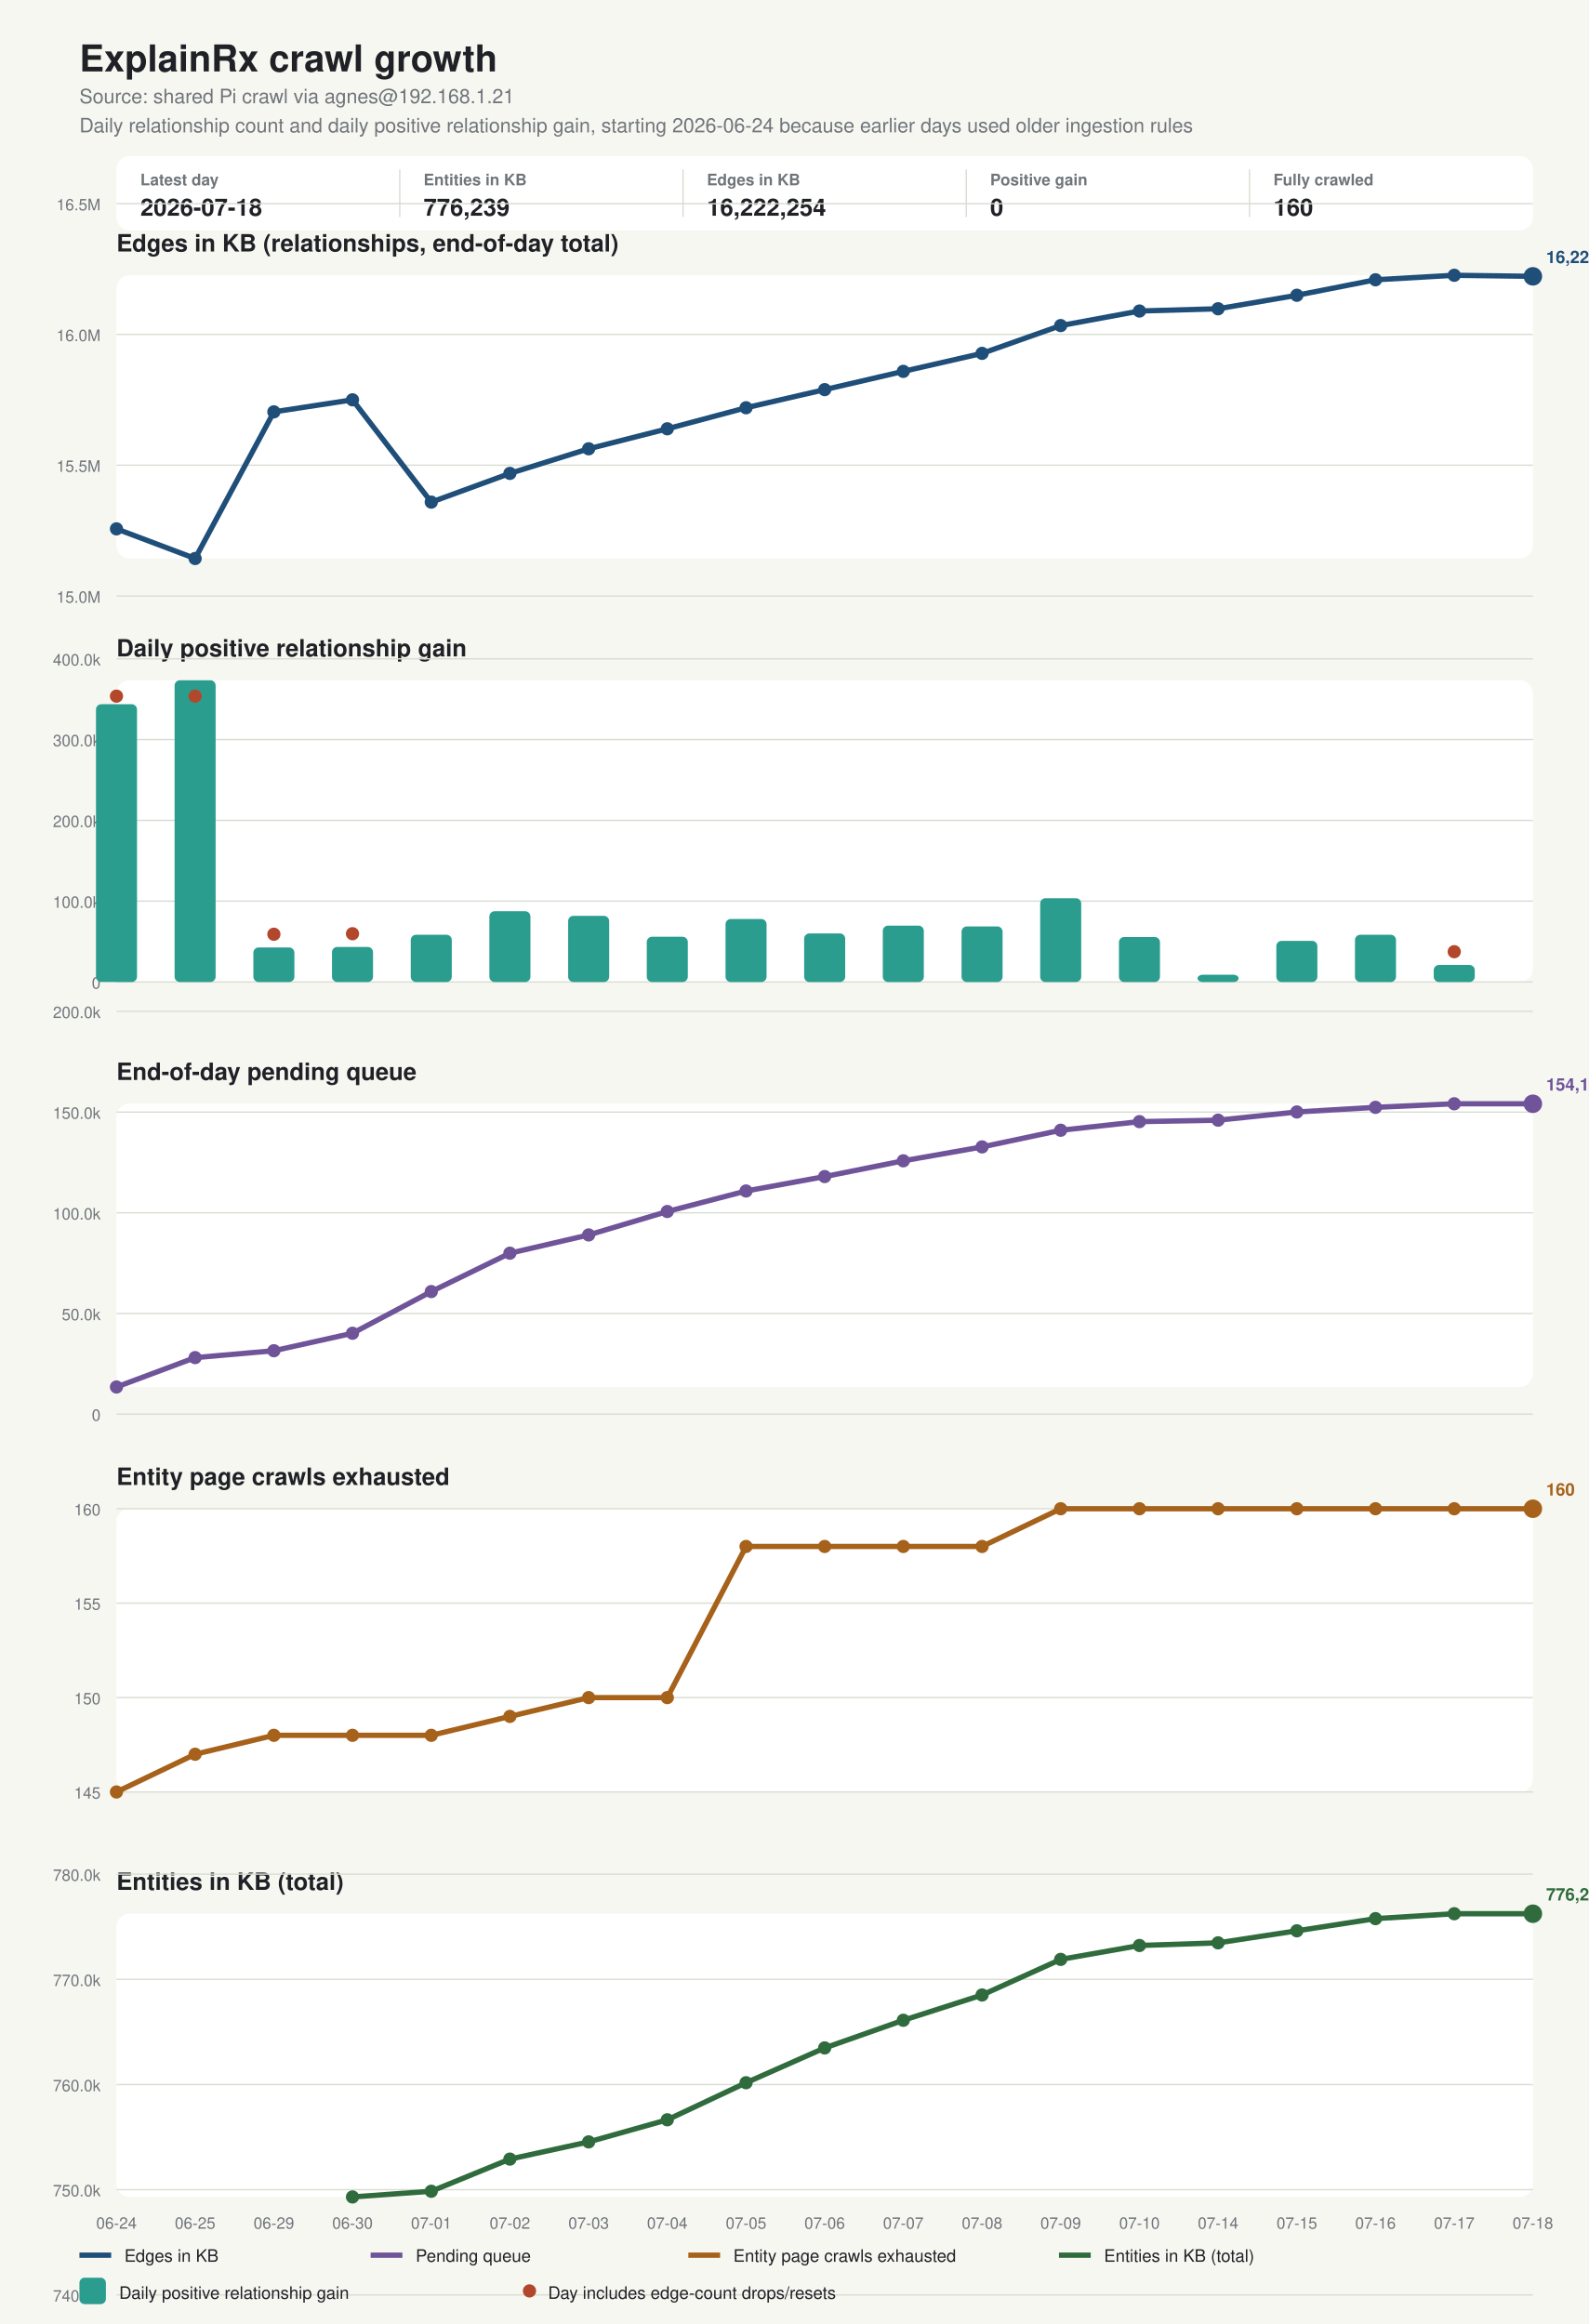
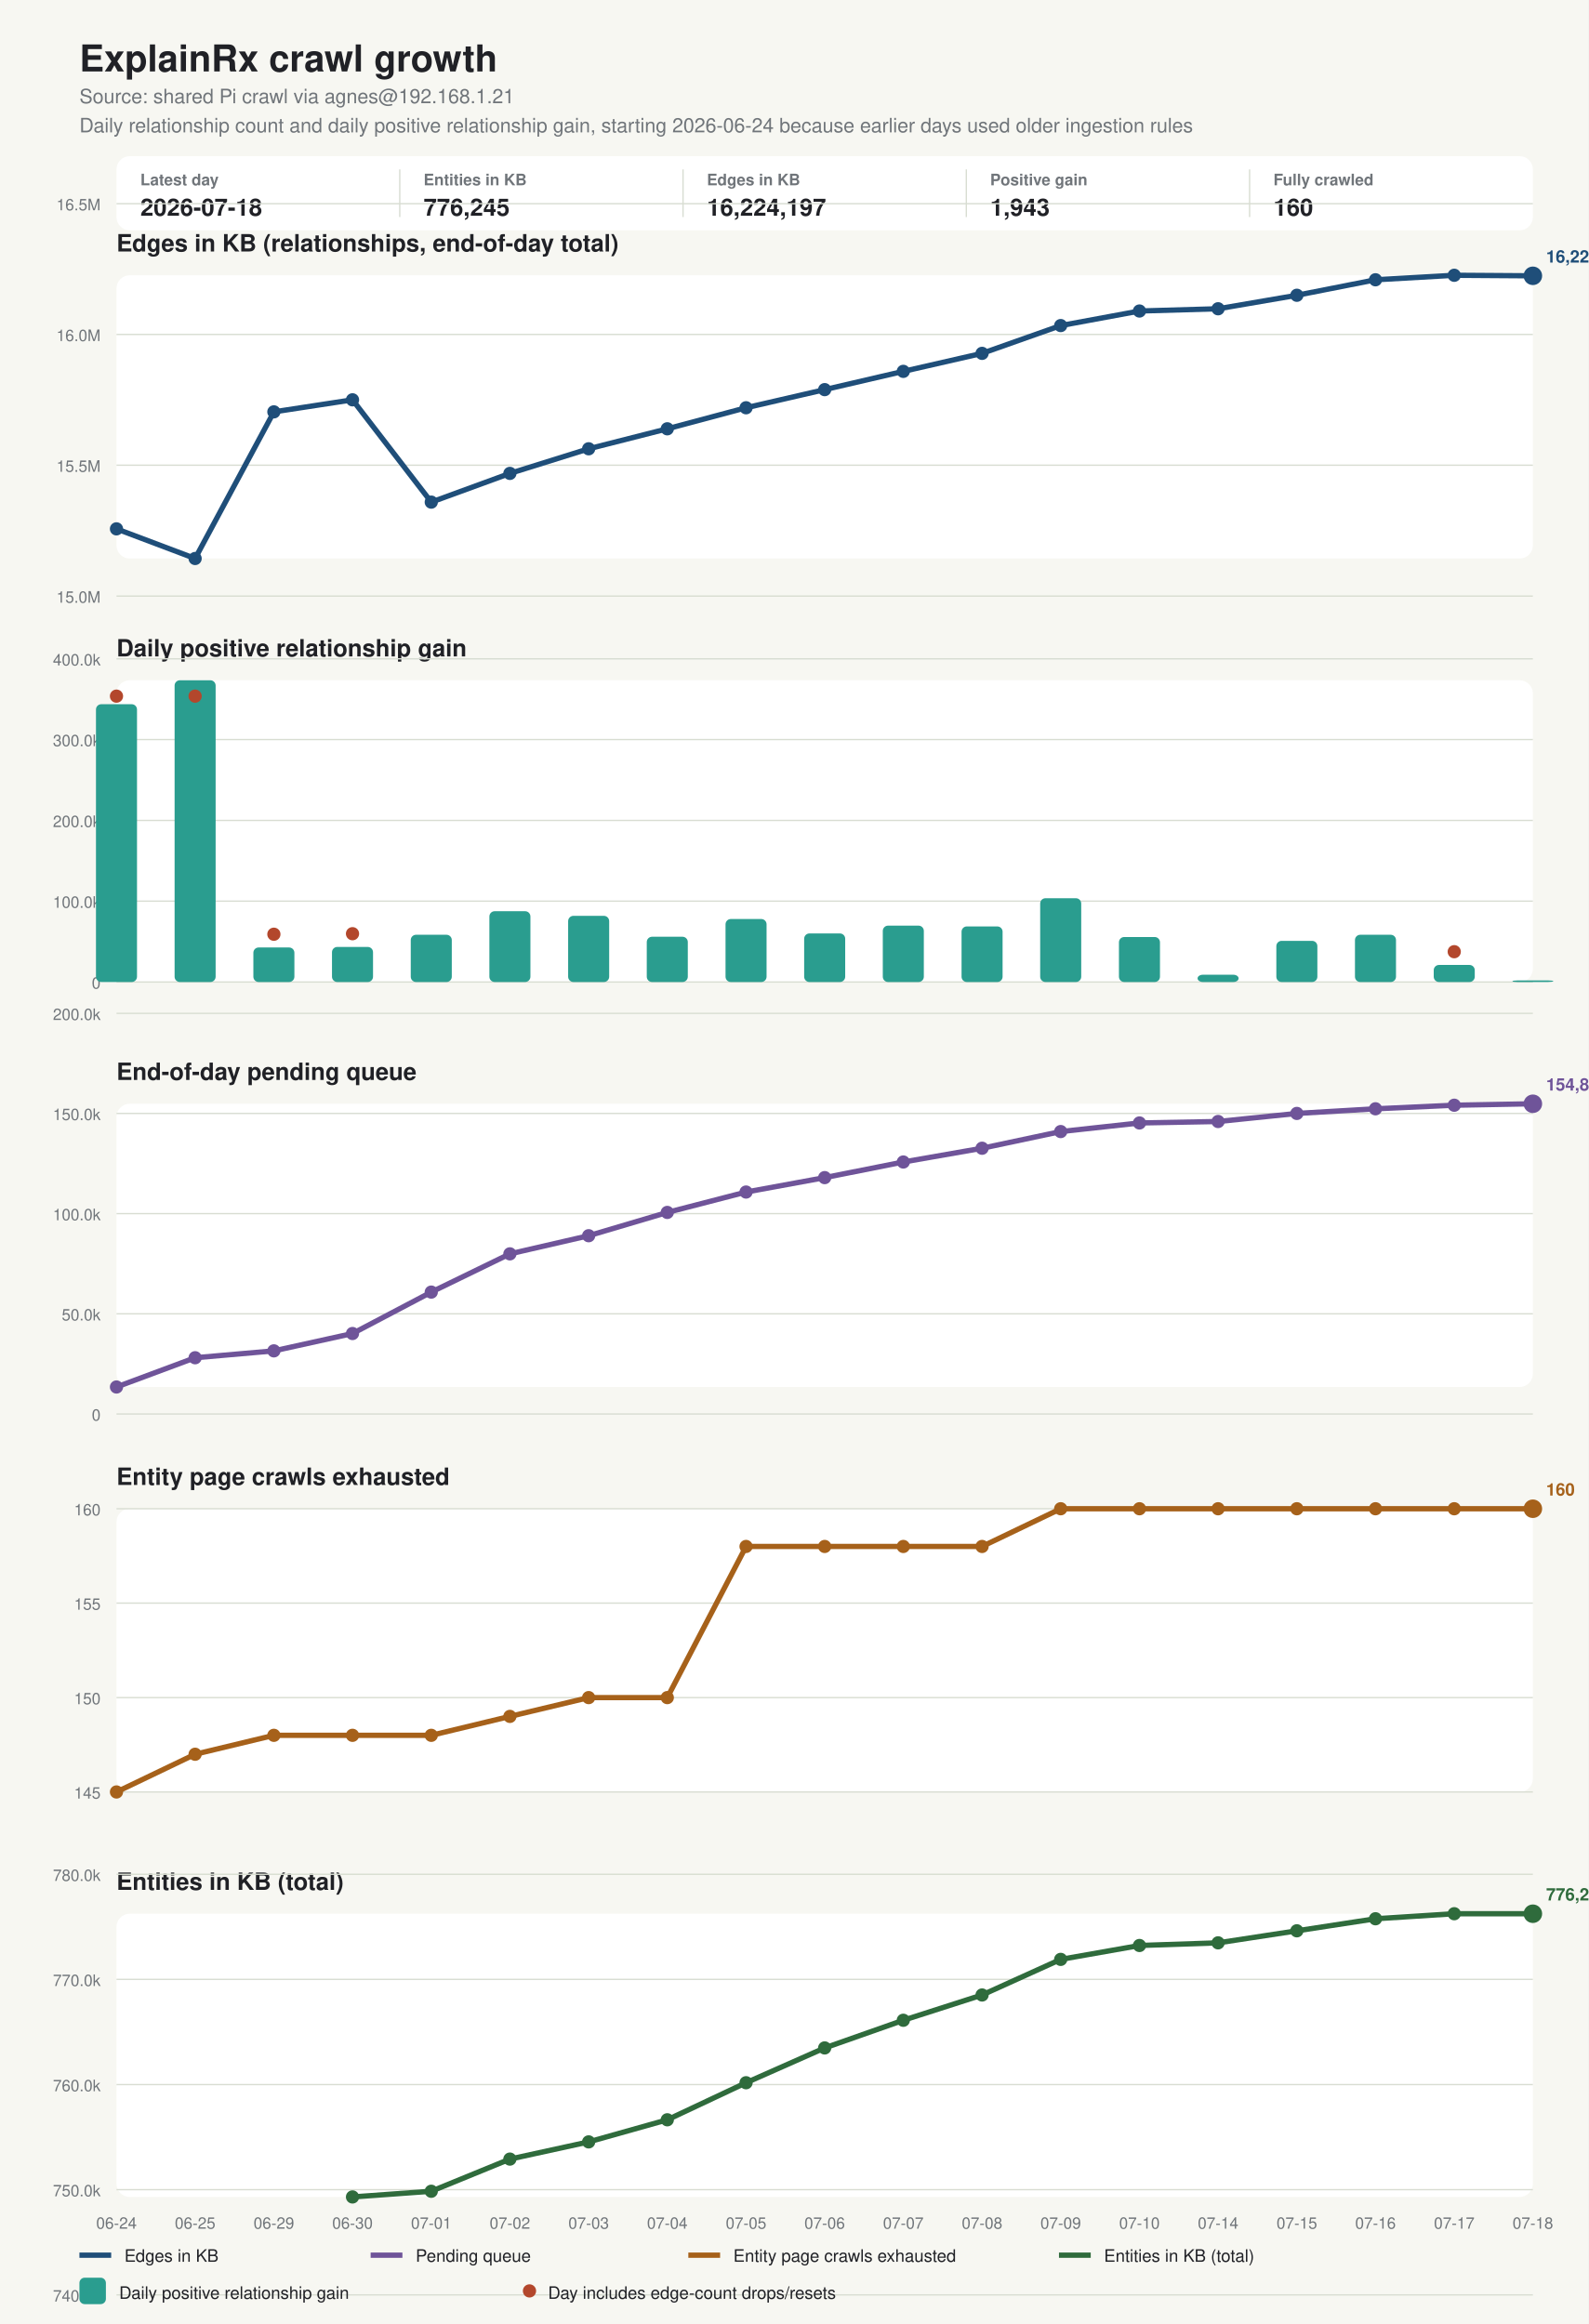
<svg xmlns="http://www.w3.org/2000/svg" width="1200" height="1756" viewBox="0 0 1200 1756">
  <rect width="100%" height="100%" fill="#f7f7f2" />
  <text x="60" y="54" font-family="Helvetica, Arial, sans-serif" font-size="28" font-weight="700" fill="#202126">ExplainRx crawl growth</text>
  <text x="60" y="78" font-family="Helvetica, Arial, sans-serif" font-size="15" fill="#70757a">Source: shared Pi crawl via agnes@192.168.1.21</text>
  <text x="60" y="100" font-family="Helvetica, Arial, sans-serif" font-size="15" fill="#70757a">Daily relationship count and daily positive relationship gain, starting 2026-06-24 because earlier days used older ingestion rules</text>
  <rect x="88" y="118" width="1070" height="56" fill="#ffffff" rx="10" />
  <rect x="88" y="208" width="1070" height="214" fill="#ffffff" rx="10" />
  <rect x="88" y="514" width="1070" height="228" fill="#ffffff" rx="10" />
  <rect x="88" y="834" width="1070" height="214" fill="#ffffff" rx="10" />
  <rect x="88" y="1140" width="1070" height="214" fill="#ffffff" rx="10" />
  <rect x="88" y="1446" width="1070" height="214" fill="#ffffff" rx="10" />
  <text x="88" y="190" font-family="Helvetica, Arial, sans-serif" font-size="18" font-weight="700" fill="#202126">Edges in KB (relationships, end-of-day total)</text>
  <text x="88" y="496" font-family="Helvetica, Arial, sans-serif" font-size="18" font-weight="700" fill="#202126">Daily positive relationship gain</text>
  <text x="88" y="816" font-family="Helvetica, Arial, sans-serif" font-size="18" font-weight="700" fill="#202126">End-of-day pending queue</text>
  <text x="88" y="1122" font-family="Helvetica, Arial, sans-serif" font-size="18" font-weight="700" fill="#202126">Entity page crawls exhausted</text>
  <text x="88" y="1428" font-family="Helvetica, Arial, sans-serif" font-size="18" font-weight="700" fill="#202126">Entities in KB (total)</text>
  <text x="106.0" y="140" font-family="Helvetica, Arial, sans-serif" font-size="12" font-weight="700" fill="#70757a">Latest day</text>
  <text x="106.0" y="163" font-family="Helvetica, Arial, sans-serif" font-size="18" font-weight="700" fill="#202126">2026-07-18</text>
  <line x1="302.0" y1="128" x2="302.0" y2="164" stroke="#d8ddd2" stroke-width="1" />
  <text x="320.0" y="140" font-family="Helvetica, Arial, sans-serif" font-size="12" font-weight="700" fill="#70757a">Entities in KB</text>
-   <text x="320.0" y="163" font-family="Helvetica, Arial, sans-serif" font-size="18" font-weight="700" fill="#202126">776,239</text>
+   <text x="320.0" y="163" font-family="Helvetica, Arial, sans-serif" font-size="18" font-weight="700" fill="#202126">776,245</text>
  <line x1="516.0" y1="128" x2="516.0" y2="164" stroke="#d8ddd2" stroke-width="1" />
  <text x="534.0" y="140" font-family="Helvetica, Arial, sans-serif" font-size="12" font-weight="700" fill="#70757a">Edges in KB</text>
-   <text x="534.0" y="163" font-family="Helvetica, Arial, sans-serif" font-size="18" font-weight="700" fill="#202126">16,222,254</text>
+   <text x="534.0" y="163" font-family="Helvetica, Arial, sans-serif" font-size="18" font-weight="700" fill="#202126">16,224,197</text>
  <line x1="730.0" y1="128" x2="730.0" y2="164" stroke="#d8ddd2" stroke-width="1" />
  <text x="748.0" y="140" font-family="Helvetica, Arial, sans-serif" font-size="12" font-weight="700" fill="#70757a">Positive gain</text>
-   <text x="748.0" y="163" font-family="Helvetica, Arial, sans-serif" font-size="18" font-weight="700" fill="#202126">0</text>
+   <text x="748.0" y="163" font-family="Helvetica, Arial, sans-serif" font-size="18" font-weight="700" fill="#202126">1,943</text>
  <line x1="944.0" y1="128" x2="944.0" y2="164" stroke="#d8ddd2" stroke-width="1" />
  <text x="962.0" y="140" font-family="Helvetica, Arial, sans-serif" font-size="12" font-weight="700" fill="#70757a">Fully crawled</text>
  <text x="962.0" y="163" font-family="Helvetica, Arial, sans-serif" font-size="18" font-weight="700" fill="#202126">160</text>
  <line x1="88" y1="450.4" x2="1158" y2="450.4" stroke="#d8ddd2" stroke-width="1" />
  <text x="76" y="455.4" text-anchor="end" font-family="Helvetica, Arial, sans-serif" font-size="12" fill="#70757a">15.0M</text>
  <line x1="88" y1="351.5" x2="1158" y2="351.5" stroke="#d8ddd2" stroke-width="1" />
  <text x="76" y="356.5" text-anchor="end" font-family="Helvetica, Arial, sans-serif" font-size="12" fill="#70757a">15.5M</text>
  <line x1="88" y1="252.7" x2="1158" y2="252.7" stroke="#d8ddd2" stroke-width="1" />
  <text x="76" y="257.7" text-anchor="end" font-family="Helvetica, Arial, sans-serif" font-size="12" fill="#70757a">16.0M</text>
  <line x1="88" y1="153.9" x2="1158" y2="153.9" stroke="#d8ddd2" stroke-width="1" />
  <text x="76" y="158.9" text-anchor="end" font-family="Helvetica, Arial, sans-serif" font-size="12" fill="#70757a">16.5M</text>
  <line x1="88" y1="742.0" x2="1158" y2="742.0" stroke="#d8ddd2" stroke-width="1" />
  <text x="76" y="747.0" text-anchor="end" font-family="Helvetica, Arial, sans-serif" font-size="12" fill="#70757a">0</text>
  <line x1="88" y1="680.9" x2="1158" y2="680.9" stroke="#d8ddd2" stroke-width="1" />
  <text x="76" y="685.9" text-anchor="end" font-family="Helvetica, Arial, sans-serif" font-size="12" fill="#70757a">100.0k</text>
  <line x1="88" y1="619.9" x2="1158" y2="619.9" stroke="#d8ddd2" stroke-width="1" />
  <text x="76" y="624.9" text-anchor="end" font-family="Helvetica, Arial, sans-serif" font-size="12" fill="#70757a">200.0k</text>
  <line x1="88" y1="558.8" x2="1158" y2="558.8" stroke="#d8ddd2" stroke-width="1" />
  <text x="76" y="563.8" text-anchor="end" font-family="Helvetica, Arial, sans-serif" font-size="12" fill="#70757a">300.0k</text>
  <line x1="88" y1="497.8" x2="1158" y2="497.8" stroke="#d8ddd2" stroke-width="1" />
  <text x="76" y="502.8" text-anchor="end" font-family="Helvetica, Arial, sans-serif" font-size="12" fill="#70757a">400.0k</text>
-   <line x1="88" y1="1068.5" x2="1158" y2="1068.5" stroke="#d8ddd2" stroke-width="1" />
-   <text x="76" y="1073.5" text-anchor="end" font-family="Helvetica, Arial, sans-serif" font-size="12" fill="#70757a">0</text>
-   <line x1="88" y1="992.5" x2="1158" y2="992.5" stroke="#d8ddd2" stroke-width="1" />
-   <text x="76" y="997.5" text-anchor="end" font-family="Helvetica, Arial, sans-serif" font-size="12" fill="#70757a">50.0k</text>
-   <line x1="88" y1="916.4" x2="1158" y2="916.4" stroke="#d8ddd2" stroke-width="1" />
-   <text x="76" y="921.4" text-anchor="end" font-family="Helvetica, Arial, sans-serif" font-size="12" fill="#70757a">100.0k</text>
-   <line x1="88" y1="840.3" x2="1158" y2="840.3" stroke="#d8ddd2" stroke-width="1" />
-   <text x="76" y="845.3" text-anchor="end" font-family="Helvetica, Arial, sans-serif" font-size="12" fill="#70757a">150.0k</text>
-   <line x1="88" y1="764.2" x2="1158" y2="764.2" stroke="#d8ddd2" stroke-width="1" />
-   <text x="76" y="769.2" text-anchor="end" font-family="Helvetica, Arial, sans-serif" font-size="12" fill="#70757a">200.0k</text>
+   <line x1="88" y1="1068.4" x2="1158" y2="1068.4" stroke="#d8ddd2" stroke-width="1" />
+   <text x="76" y="1073.4" text-anchor="end" font-family="Helvetica, Arial, sans-serif" font-size="12" fill="#70757a">0</text>
+   <line x1="88" y1="992.7" x2="1158" y2="992.7" stroke="#d8ddd2" stroke-width="1" />
+   <text x="76" y="997.7" text-anchor="end" font-family="Helvetica, Arial, sans-serif" font-size="12" fill="#70757a">50.0k</text>
+   <line x1="88" y1="917.0" x2="1158" y2="917.0" stroke="#d8ddd2" stroke-width="1" />
+   <text x="76" y="922.0" text-anchor="end" font-family="Helvetica, Arial, sans-serif" font-size="12" fill="#70757a">100.0k</text>
+   <line x1="88" y1="841.3" x2="1158" y2="841.3" stroke="#d8ddd2" stroke-width="1" />
+   <text x="76" y="846.3" text-anchor="end" font-family="Helvetica, Arial, sans-serif" font-size="12" fill="#70757a">150.0k</text>
+   <line x1="88" y1="765.7" x2="1158" y2="765.7" stroke="#d8ddd2" stroke-width="1" />
+   <text x="76" y="770.7" text-anchor="end" font-family="Helvetica, Arial, sans-serif" font-size="12" fill="#70757a">200.0k</text>
  <line x1="88" y1="1354.0" x2="1158" y2="1354.0" stroke="#d8ddd2" stroke-width="1" />
  <text x="76" y="1359.0" text-anchor="end" font-family="Helvetica, Arial, sans-serif" font-size="12" fill="#70757a">145</text>
  <line x1="88" y1="1282.7" x2="1158" y2="1282.7" stroke="#d8ddd2" stroke-width="1" />
  <text x="76" y="1287.7" text-anchor="end" font-family="Helvetica, Arial, sans-serif" font-size="12" fill="#70757a">150</text>
  <line x1="88" y1="1211.3" x2="1158" y2="1211.3" stroke="#d8ddd2" stroke-width="1" />
  <text x="76" y="1216.3" text-anchor="end" font-family="Helvetica, Arial, sans-serif" font-size="12" fill="#70757a">155</text>
  <line x1="88" y1="1140.0" x2="1158" y2="1140.0" stroke="#d8ddd2" stroke-width="1" />
  <text x="76" y="1145.0" text-anchor="end" font-family="Helvetica, Arial, sans-serif" font-size="12" fill="#70757a">160</text>
  <line x1="88" y1="1734.0" x2="1158" y2="1734.0" stroke="#d8ddd2" stroke-width="1" />
  <text x="76" y="1739.0" text-anchor="end" font-family="Helvetica, Arial, sans-serif" font-size="12" fill="#70757a">740.0k</text>
  <line x1="88" y1="1654.5" x2="1158" y2="1654.5" stroke="#d8ddd2" stroke-width="1" />
  <text x="76" y="1659.5" text-anchor="end" font-family="Helvetica, Arial, sans-serif" font-size="12" fill="#70757a">750.0k</text>
  <line x1="88" y1="1575.1" x2="1158" y2="1575.1" stroke="#d8ddd2" stroke-width="1" />
  <text x="76" y="1580.1" text-anchor="end" font-family="Helvetica, Arial, sans-serif" font-size="12" fill="#70757a">760.0k</text>
  <line x1="88" y1="1495.6" x2="1158" y2="1495.6" stroke="#d8ddd2" stroke-width="1" />
  <text x="76" y="1500.6" text-anchor="end" font-family="Helvetica, Arial, sans-serif" font-size="12" fill="#70757a">770.0k</text>
-   <line x1="88" y1="1416.1" x2="1158" y2="1416.1" stroke="#d8ddd2" stroke-width="1" />
-   <text x="76" y="1421.1" text-anchor="end" font-family="Helvetica, Arial, sans-serif" font-size="12" fill="#70757a">780.0k</text>
-   <path d="M 88.0 399.6 L 147.4 422.0 L 206.9 311.2 L 266.3 302.1 L 325.8 379.4 L 385.2 357.7 L 444.7 339.1 L 504.1 324.0 L 563.6 308.1 L 623.0 294.4 L 682.4 280.6 L 741.9 267.0 L 801.3 246.0 L 860.8 235.0 L 920.2 233.3 L 979.7 223.1 L 1039.1 211.4 L 1098.6 208.0 L 1158.0 208.8" fill="none" stroke="#1f4e79" stroke-width="4" stroke-linecap="round" stroke-linejoin="round" />
+   <line x1="88" y1="1416.2" x2="1158" y2="1416.2" stroke="#d8ddd2" stroke-width="1" />
+   <text x="76" y="1421.2" text-anchor="end" font-family="Helvetica, Arial, sans-serif" font-size="12" fill="#70757a">780.0k</text>
+   <path d="M 88.0 399.6 L 147.4 422.0 L 206.9 311.2 L 266.3 302.1 L 325.8 379.4 L 385.2 357.7 L 444.7 339.1 L 504.1 324.0 L 563.6 308.1 L 623.0 294.4 L 682.4 280.6 L 741.9 267.0 L 801.3 246.0 L 860.8 235.0 L 920.2 233.3 L 979.7 223.1 L 1039.1 211.4 L 1098.6 208.0 L 1158.0 208.4" fill="none" stroke="#1f4e79" stroke-width="4" stroke-linecap="round" stroke-linejoin="round" />
  <circle cx="88.0" cy="399.6" r="5" fill="#1f4e79" />
  <circle cx="147.4" cy="422.0" r="5" fill="#1f4e79" />
  <circle cx="206.9" cy="311.2" r="5" fill="#1f4e79" />
  <circle cx="266.3" cy="302.1" r="5" fill="#1f4e79" />
  <circle cx="325.8" cy="379.4" r="5" fill="#1f4e79" />
  <circle cx="385.2" cy="357.7" r="5" fill="#1f4e79" />
  <circle cx="444.7" cy="339.1" r="5" fill="#1f4e79" />
  <circle cx="504.1" cy="324.0" r="5" fill="#1f4e79" />
  <circle cx="563.6" cy="308.1" r="5" fill="#1f4e79" />
  <circle cx="623.0" cy="294.4" r="5" fill="#1f4e79" />
  <circle cx="682.4" cy="280.6" r="5" fill="#1f4e79" />
  <circle cx="741.9" cy="267.0" r="5" fill="#1f4e79" />
  <circle cx="801.3" cy="246.0" r="5" fill="#1f4e79" />
  <circle cx="860.8" cy="235.0" r="5" fill="#1f4e79" />
  <circle cx="920.2" cy="233.3" r="5" fill="#1f4e79" />
  <circle cx="979.7" cy="223.1" r="5" fill="#1f4e79" />
  <circle cx="1039.1" cy="211.4" r="5" fill="#1f4e79" />
  <circle cx="1098.6" cy="208.0" r="5" fill="#1f4e79" />
-   <circle cx="1158.0" cy="208.8" r="7" fill="#1f4e79" />
-   <text x="1168.0" y="198.8" font-family="Helvetica, Arial, sans-serif" font-size="13" font-weight="700" fill="#1f4e79">16,222,254</text>
+   <circle cx="1158.0" cy="208.4" r="7" fill="#1f4e79" />
+   <text x="1168.0" y="198.4" font-family="Helvetica, Arial, sans-serif" font-size="13" font-weight="700" fill="#1f4e79">16,224,197</text>
  <rect x="72.5" y="532.1" width="31" height="209.9" rx="4" fill="#2a9d8f" />
  <circle cx="88.0" cy="526.0" r="5" fill="#b3472c" />
  <rect x="131.9" y="514.0" width="31" height="228.0" rx="4" fill="#2a9d8f" />
  <circle cx="147.4" cy="526.0" r="5" fill="#b3472c" />
  <rect x="191.4" y="715.9" width="31" height="26.1" rx="4" fill="#2a9d8f" />
  <circle cx="206.9" cy="705.9" r="5" fill="#b3472c" />
  <rect x="250.8" y="715.5" width="31" height="26.5" rx="4" fill="#2a9d8f" />
  <circle cx="266.3" cy="705.5" r="5" fill="#b3472c" />
  <rect x="310.3" y="706.3" width="31" height="35.7" rx="4" fill="#2a9d8f" />
  <rect x="369.7" y="688.5" width="31" height="53.5" rx="4" fill="#2a9d8f" />
  <rect x="429.2" y="692.0" width="31" height="50.0" rx="4" fill="#2a9d8f" />
  <rect x="488.6" y="707.8" width="31" height="34.2" rx="4" fill="#2a9d8f" />
  <rect x="548.1" y="694.4" width="31" height="47.6" rx="4" fill="#2a9d8f" />
  <rect x="607.5" y="705.3" width="31" height="36.7" rx="4" fill="#2a9d8f" />
  <rect x="666.9" y="699.4" width="31" height="42.6" rx="4" fill="#2a9d8f" />
  <rect x="726.4" y="700.0" width="31" height="42.0" rx="4" fill="#2a9d8f" />
  <rect x="785.8" y="678.7" width="31" height="63.3" rx="4" fill="#2a9d8f" />
  <rect x="845.3" y="708.0" width="31" height="34.0" rx="4" fill="#2a9d8f" />
  <rect x="904.7" y="736.5" width="31" height="5.5" rx="4" fill="#2a9d8f" />
  <rect x="964.2" y="710.9" width="31" height="31.1" rx="4" fill="#2a9d8f" />
  <rect x="1023.6" y="706.3" width="31" height="35.7" rx="4" fill="#2a9d8f" />
  <rect x="1083.1" y="729.1" width="31" height="12.9" rx="4" fill="#2a9d8f" />
  <circle cx="1098.6" cy="719.1" r="5" fill="#b3472c" />
-   <rect x="1142.5" y="742.0" width="31" height="0.0" rx="4" fill="#2a9d8f" />
-   <path d="M 88.0 1048.0 L 147.4 1025.8 L 206.9 1020.6 L 266.3 1007.4 L 325.8 975.9 L 385.2 946.9 L 444.7 933.1 L 504.1 915.4 L 563.6 899.9 L 623.0 889.0 L 682.4 877.1 L 741.9 866.6 L 801.3 854.0 L 860.8 847.5 L 920.2 846.4 L 979.7 840.2 L 1039.1 836.7 L 1098.6 834.0 L 1158.0 834.0" fill="none" stroke="#6f5499" stroke-width="4" stroke-linecap="round" stroke-linejoin="round" />
+   <rect x="1142.5" y="740.8" width="31" height="1.2" rx="4" fill="#2a9d8f" />
+   <path d="M 88.0 1048.0 L 147.4 1025.9 L 206.9 1020.7 L 266.3 1007.6 L 325.8 976.3 L 385.2 947.4 L 444.7 933.7 L 504.1 916.1 L 563.6 900.7 L 623.0 889.8 L 682.4 878.0 L 741.9 867.6 L 801.3 855.0 L 860.8 848.5 L 920.2 847.4 L 979.7 841.3 L 1039.1 837.8 L 1098.6 835.1 L 1158.0 834.0" fill="none" stroke="#6f5499" stroke-width="4" stroke-linecap="round" stroke-linejoin="round" />
  <circle cx="88.0" cy="1048.0" r="5" fill="#6f5499" />
-   <circle cx="147.4" cy="1025.8" r="5" fill="#6f5499" />
-   <circle cx="206.9" cy="1020.6" r="5" fill="#6f5499" />
-   <circle cx="266.3" cy="1007.4" r="5" fill="#6f5499" />
-   <circle cx="325.8" cy="975.9" r="5" fill="#6f5499" />
-   <circle cx="385.2" cy="946.9" r="5" fill="#6f5499" />
-   <circle cx="444.7" cy="933.1" r="5" fill="#6f5499" />
-   <circle cx="504.1" cy="915.4" r="5" fill="#6f5499" />
-   <circle cx="563.6" cy="899.9" r="5" fill="#6f5499" />
-   <circle cx="623.0" cy="889.0" r="5" fill="#6f5499" />
-   <circle cx="682.4" cy="877.1" r="5" fill="#6f5499" />
-   <circle cx="741.9" cy="866.6" r="5" fill="#6f5499" />
-   <circle cx="801.3" cy="854.0" r="5" fill="#6f5499" />
-   <circle cx="860.8" cy="847.5" r="5" fill="#6f5499" />
-   <circle cx="920.2" cy="846.4" r="5" fill="#6f5499" />
-   <circle cx="979.7" cy="840.2" r="5" fill="#6f5499" />
-   <circle cx="1039.1" cy="836.7" r="5" fill="#6f5499" />
-   <circle cx="1098.6" cy="834.0" r="5" fill="#6f5499" />
+   <circle cx="147.4" cy="1025.9" r="5" fill="#6f5499" />
+   <circle cx="206.9" cy="1020.7" r="5" fill="#6f5499" />
+   <circle cx="266.3" cy="1007.6" r="5" fill="#6f5499" />
+   <circle cx="325.8" cy="976.3" r="5" fill="#6f5499" />
+   <circle cx="385.2" cy="947.4" r="5" fill="#6f5499" />
+   <circle cx="444.7" cy="933.7" r="5" fill="#6f5499" />
+   <circle cx="504.1" cy="916.1" r="5" fill="#6f5499" />
+   <circle cx="563.6" cy="900.7" r="5" fill="#6f5499" />
+   <circle cx="623.0" cy="889.8" r="5" fill="#6f5499" />
+   <circle cx="682.4" cy="878.0" r="5" fill="#6f5499" />
+   <circle cx="741.9" cy="867.6" r="5" fill="#6f5499" />
+   <circle cx="801.3" cy="855.0" r="5" fill="#6f5499" />
+   <circle cx="860.8" cy="848.5" r="5" fill="#6f5499" />
+   <circle cx="920.2" cy="847.4" r="5" fill="#6f5499" />
+   <circle cx="979.7" cy="841.3" r="5" fill="#6f5499" />
+   <circle cx="1039.1" cy="837.8" r="5" fill="#6f5499" />
+   <circle cx="1098.6" cy="835.1" r="5" fill="#6f5499" />
  <circle cx="1158.0" cy="834.0" r="7" fill="#6f5499" />
-   <text x="1168.0" y="824.0" font-family="Helvetica, Arial, sans-serif" font-size="13" font-weight="700" fill="#6f5499">154,109</text>
+   <text x="1168.0" y="824.0" font-family="Helvetica, Arial, sans-serif" font-size="13" font-weight="700" fill="#6f5499">154,854</text>
  <path d="M 88.0 1354.0 L 147.4 1325.5 L 206.9 1311.2 L 266.3 1311.2 L 325.8 1311.2 L 385.2 1296.9 L 444.7 1282.7 L 504.1 1282.7 L 563.6 1168.5 L 623.0 1168.5 L 682.4 1168.5 L 741.9 1168.5 L 801.3 1140.0 L 860.8 1140.0 L 920.2 1140.0 L 979.7 1140.0 L 1039.1 1140.0 L 1098.6 1140.0 L 1158.0 1140.0" fill="none" stroke="#a6611a" stroke-width="4" stroke-linecap="round" stroke-linejoin="round" />
  <circle cx="88.0" cy="1354.0" r="5" fill="#a6611a" />
  <circle cx="147.4" cy="1325.5" r="5" fill="#a6611a" />
  <circle cx="206.9" cy="1311.2" r="5" fill="#a6611a" />
  <circle cx="266.3" cy="1311.2" r="5" fill="#a6611a" />
  <circle cx="325.8" cy="1311.2" r="5" fill="#a6611a" />
  <circle cx="385.2" cy="1296.9" r="5" fill="#a6611a" />
  <circle cx="444.7" cy="1282.7" r="5" fill="#a6611a" />
  <circle cx="504.1" cy="1282.7" r="5" fill="#a6611a" />
  <circle cx="563.6" cy="1168.5" r="5" fill="#a6611a" />
  <circle cx="623.0" cy="1168.5" r="5" fill="#a6611a" />
  <circle cx="682.4" cy="1168.5" r="5" fill="#a6611a" />
  <circle cx="741.9" cy="1168.5" r="5" fill="#a6611a" />
  <circle cx="801.3" cy="1140.0" r="5" fill="#a6611a" />
  <circle cx="860.8" cy="1140.0" r="5" fill="#a6611a" />
  <circle cx="920.2" cy="1140.0" r="5" fill="#a6611a" />
  <circle cx="979.7" cy="1140.0" r="5" fill="#a6611a" />
  <circle cx="1039.1" cy="1140.0" r="5" fill="#a6611a" />
  <circle cx="1098.6" cy="1140.0" r="5" fill="#a6611a" />
  <circle cx="1158.0" cy="1140.0" r="7" fill="#a6611a" />
  <text x="1168.0" y="1130.0" font-family="Helvetica, Arial, sans-serif" font-size="13" font-weight="700" fill="#a6611a">160</text>
-   <path d="M 266.3 1660.0 L 325.8 1655.7 L 385.2 1631.4 L 444.7 1618.4 L 504.1 1601.7 L 563.6 1573.7 L 623.0 1547.4 L 682.4 1526.5 L 741.9 1507.4 L 801.3 1480.5 L 860.8 1470.0 L 920.2 1468.0 L 979.7 1458.9 L 1039.1 1449.7 L 1098.6 1446.0 L 1158.0 1446.0" fill="none" stroke="#2f6b3c" stroke-width="4" stroke-linecap="round" stroke-linejoin="round" />
+   <path d="M 266.3 1660.0 L 325.8 1655.7 L 385.2 1631.4 L 444.7 1618.4 L 504.1 1601.7 L 563.6 1573.7 L 623.0 1547.4 L 682.4 1526.5 L 741.9 1507.4 L 801.3 1480.5 L 860.8 1470.0 L 920.2 1468.0 L 979.7 1458.9 L 1039.1 1449.8 L 1098.6 1446.0 L 1158.0 1446.0" fill="none" stroke="#2f6b3c" stroke-width="4" stroke-linecap="round" stroke-linejoin="round" />
  <circle cx="266.3" cy="1660.0" r="5" fill="#2f6b3c" />
  <circle cx="325.8" cy="1655.7" r="5" fill="#2f6b3c" />
  <circle cx="385.2" cy="1631.4" r="5" fill="#2f6b3c" />
  <circle cx="444.7" cy="1618.4" r="5" fill="#2f6b3c" />
  <circle cx="504.1" cy="1601.7" r="5" fill="#2f6b3c" />
  <circle cx="563.6" cy="1573.7" r="5" fill="#2f6b3c" />
  <circle cx="623.0" cy="1547.4" r="5" fill="#2f6b3c" />
  <circle cx="682.4" cy="1526.5" r="5" fill="#2f6b3c" />
  <circle cx="741.9" cy="1507.4" r="5" fill="#2f6b3c" />
  <circle cx="801.3" cy="1480.5" r="5" fill="#2f6b3c" />
  <circle cx="860.8" cy="1470.0" r="5" fill="#2f6b3c" />
  <circle cx="920.2" cy="1468.0" r="5" fill="#2f6b3c" />
  <circle cx="979.7" cy="1458.9" r="5" fill="#2f6b3c" />
-   <circle cx="1039.1" cy="1449.7" r="5" fill="#2f6b3c" />
+   <circle cx="1039.1" cy="1449.8" r="5" fill="#2f6b3c" />
  <circle cx="1098.6" cy="1446.0" r="5" fill="#2f6b3c" />
  <circle cx="1158.0" cy="1446.0" r="7" fill="#2f6b3c" />
-   <text x="1168.0" y="1436.0" font-family="Helvetica, Arial, sans-serif" font-size="13" font-weight="700" fill="#2f6b3c">776,239</text>
+   <text x="1168.0" y="1436.0" font-family="Helvetica, Arial, sans-serif" font-size="13" font-weight="700" fill="#2f6b3c">776,245</text>
  <text x="88.0" y="1684" text-anchor="middle" font-family="Helvetica, Arial, sans-serif" font-size="12" fill="#70757a">06-24</text>
  <text x="147.4" y="1684" text-anchor="middle" font-family="Helvetica, Arial, sans-serif" font-size="12" fill="#70757a">06-25</text>
  <text x="206.9" y="1684" text-anchor="middle" font-family="Helvetica, Arial, sans-serif" font-size="12" fill="#70757a">06-29</text>
  <text x="266.3" y="1684" text-anchor="middle" font-family="Helvetica, Arial, sans-serif" font-size="12" fill="#70757a">06-30</text>
  <text x="325.8" y="1684" text-anchor="middle" font-family="Helvetica, Arial, sans-serif" font-size="12" fill="#70757a">07-01</text>
  <text x="385.2" y="1684" text-anchor="middle" font-family="Helvetica, Arial, sans-serif" font-size="12" fill="#70757a">07-02</text>
  <text x="444.7" y="1684" text-anchor="middle" font-family="Helvetica, Arial, sans-serif" font-size="12" fill="#70757a">07-03</text>
  <text x="504.1" y="1684" text-anchor="middle" font-family="Helvetica, Arial, sans-serif" font-size="12" fill="#70757a">07-04</text>
  <text x="563.6" y="1684" text-anchor="middle" font-family="Helvetica, Arial, sans-serif" font-size="12" fill="#70757a">07-05</text>
  <text x="623.0" y="1684" text-anchor="middle" font-family="Helvetica, Arial, sans-serif" font-size="12" fill="#70757a">07-06</text>
  <text x="682.4" y="1684" text-anchor="middle" font-family="Helvetica, Arial, sans-serif" font-size="12" fill="#70757a">07-07</text>
  <text x="741.9" y="1684" text-anchor="middle" font-family="Helvetica, Arial, sans-serif" font-size="12" fill="#70757a">07-08</text>
  <text x="801.3" y="1684" text-anchor="middle" font-family="Helvetica, Arial, sans-serif" font-size="12" fill="#70757a">07-09</text>
  <text x="860.8" y="1684" text-anchor="middle" font-family="Helvetica, Arial, sans-serif" font-size="12" fill="#70757a">07-10</text>
  <text x="920.2" y="1684" text-anchor="middle" font-family="Helvetica, Arial, sans-serif" font-size="12" fill="#70757a">07-14</text>
  <text x="979.7" y="1684" text-anchor="middle" font-family="Helvetica, Arial, sans-serif" font-size="12" fill="#70757a">07-15</text>
  <text x="1039.1" y="1684" text-anchor="middle" font-family="Helvetica, Arial, sans-serif" font-size="12" fill="#70757a">07-16</text>
  <text x="1098.6" y="1684" text-anchor="middle" font-family="Helvetica, Arial, sans-serif" font-size="12" fill="#70757a">07-17</text>
  <text x="1158.0" y="1684" text-anchor="middle" font-family="Helvetica, Arial, sans-serif" font-size="12" fill="#70757a">07-18</text>
  <line x1="60" y1="1704" x2="84" y2="1704" stroke="#1f4e79" stroke-width="4" />
  <text x="94" y="1709" font-family="Helvetica, Arial, sans-serif" font-size="13" fill="#202126">Edges in KB</text>
  <line x1="280" y1="1704" x2="304" y2="1704" stroke="#6f5499" stroke-width="4" />
  <text x="314" y="1709" font-family="Helvetica, Arial, sans-serif" font-size="13" fill="#202126">Pending queue</text>
  <line x1="520" y1="1704" x2="544" y2="1704" stroke="#a6611a" stroke-width="4" />
  <text x="554" y="1709" font-family="Helvetica, Arial, sans-serif" font-size="13" fill="#202126">Entity page crawls exhausted</text>
  <line x1="800" y1="1704" x2="824" y2="1704" stroke="#2f6b3c" stroke-width="4" />
  <text x="834" y="1709" font-family="Helvetica, Arial, sans-serif" font-size="13" fill="#202126">Entities in KB (total)</text>
  <rect x="60" y="1721" width="20" height="20" rx="4" fill="#2a9d8f" />
  <text x="90" y="1737" font-family="Helvetica, Arial, sans-serif" font-size="13" fill="#202126">Daily positive relationship gain</text>
  <circle cx="400" cy="1731" r="5" fill="#b3472c" />
  <text x="414" y="1737" font-family="Helvetica, Arial, sans-serif" font-size="13" fill="#202126">Day includes edge-count drops/resets</text>
</svg>
